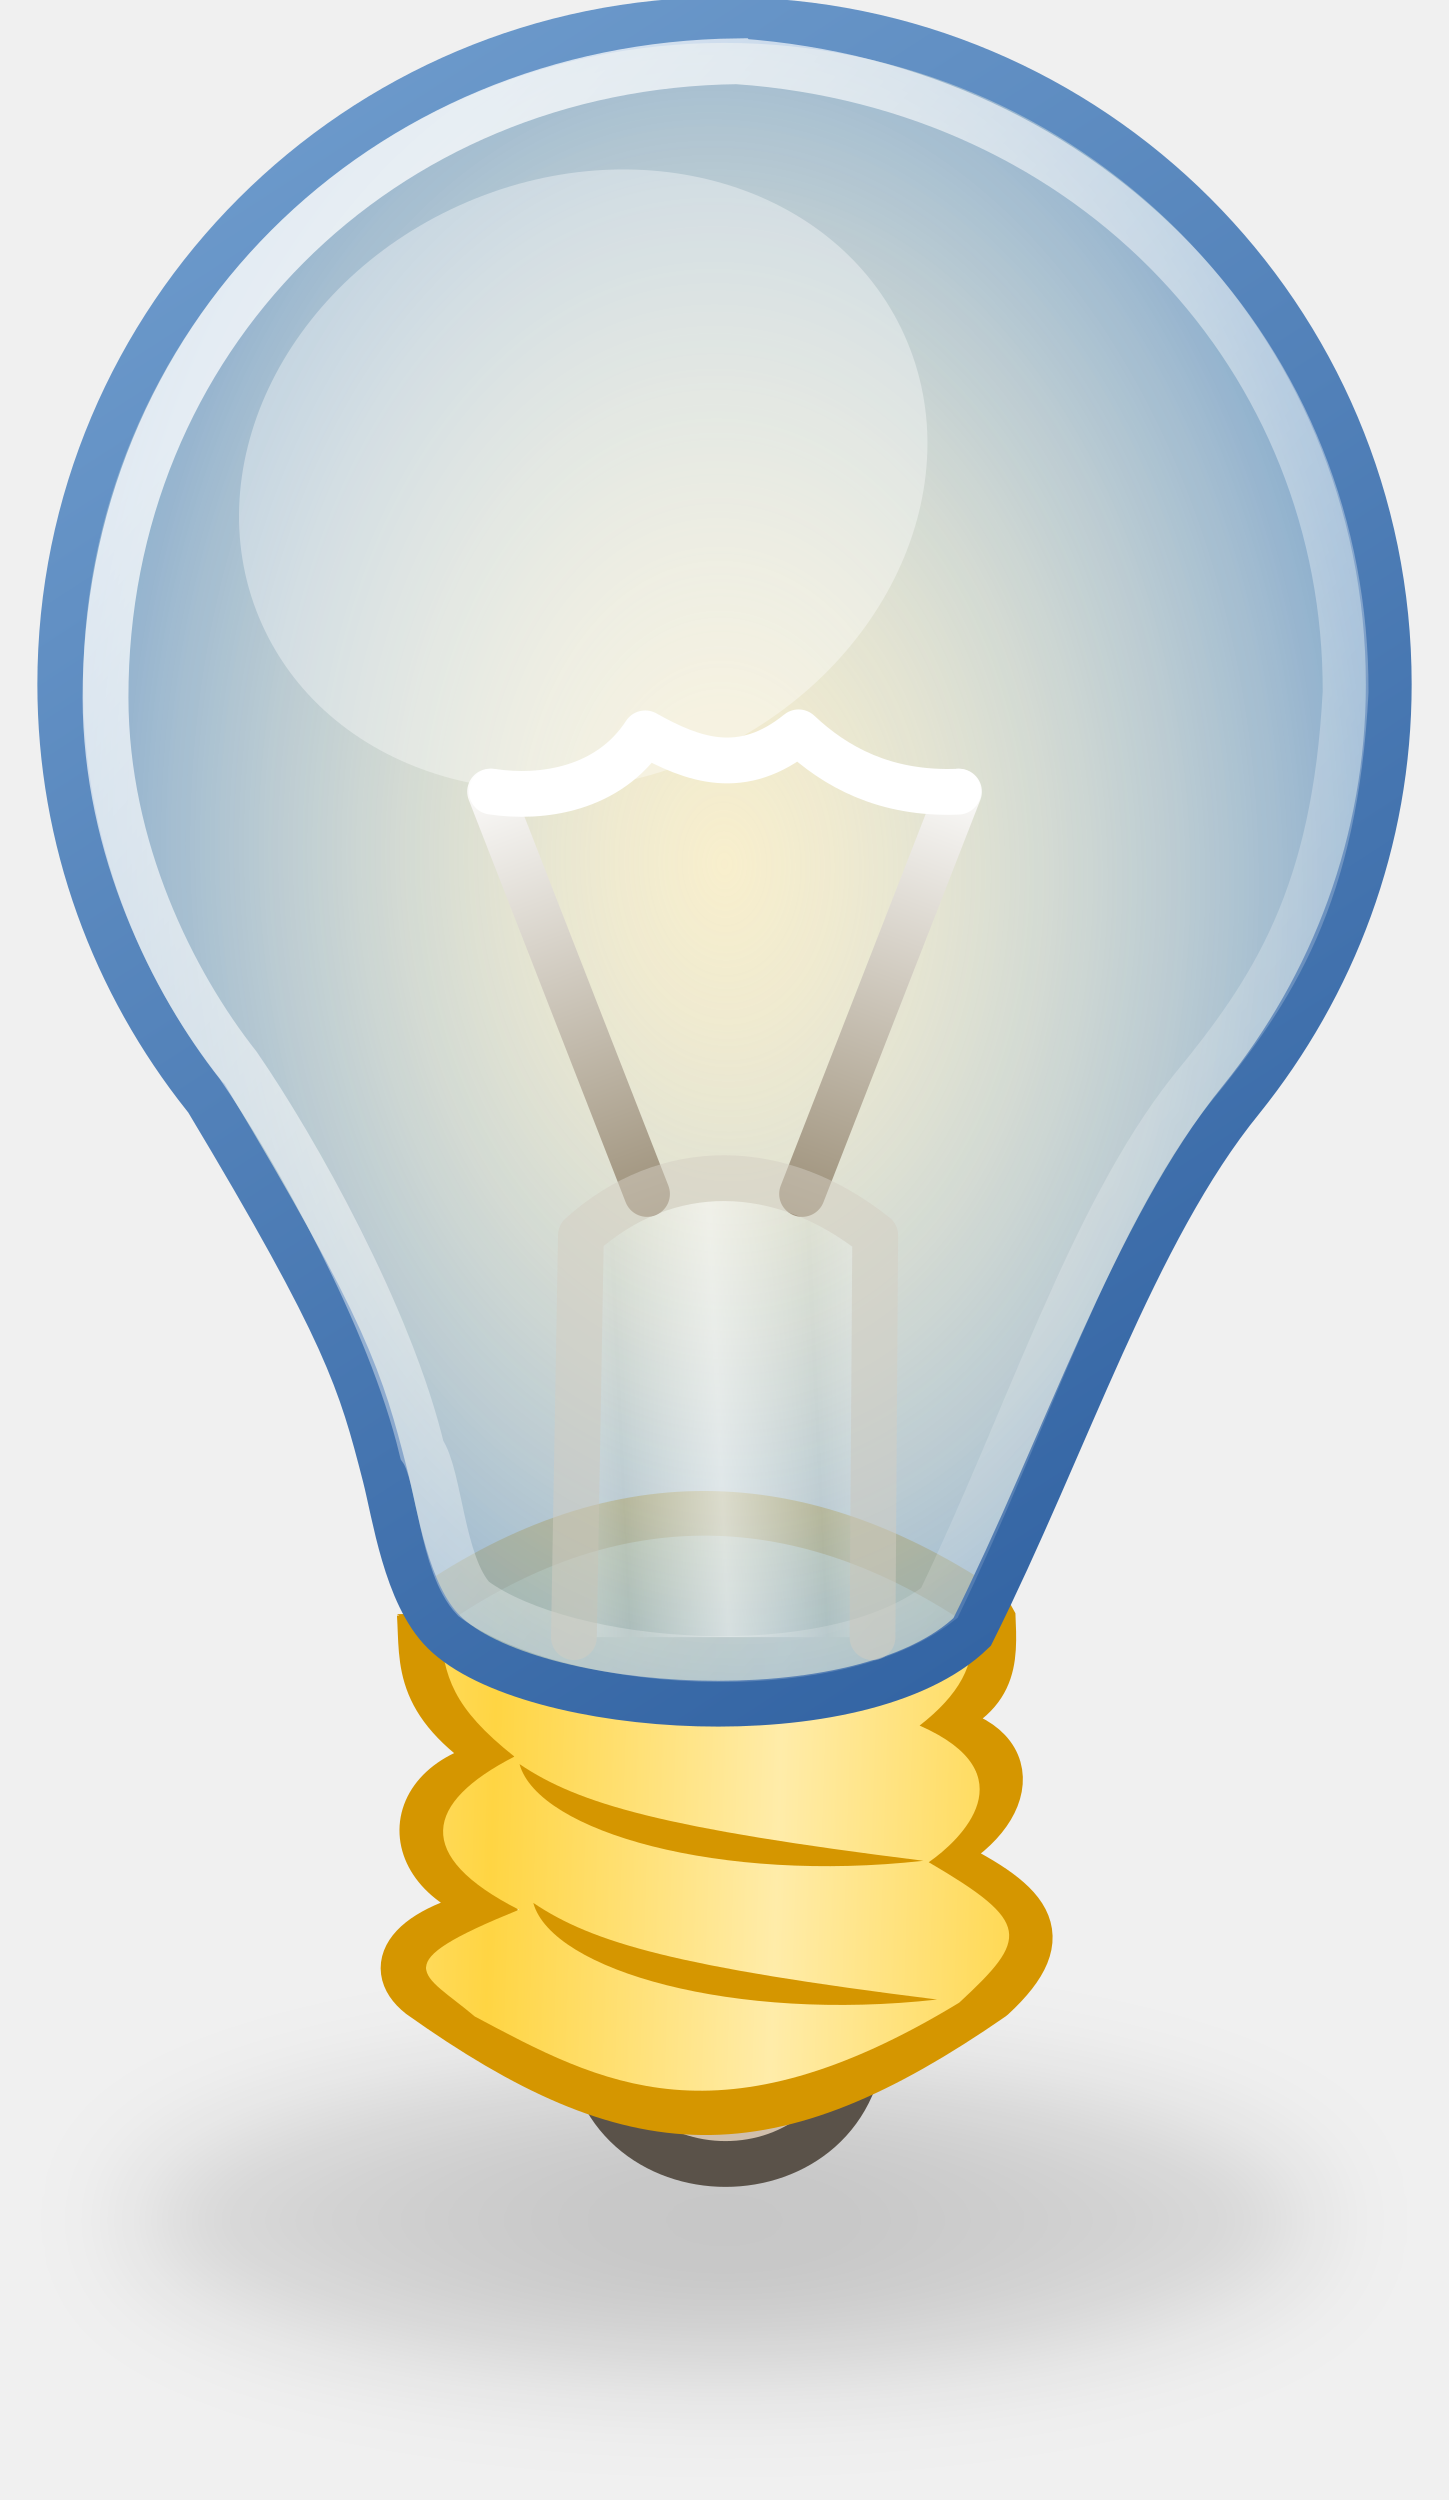
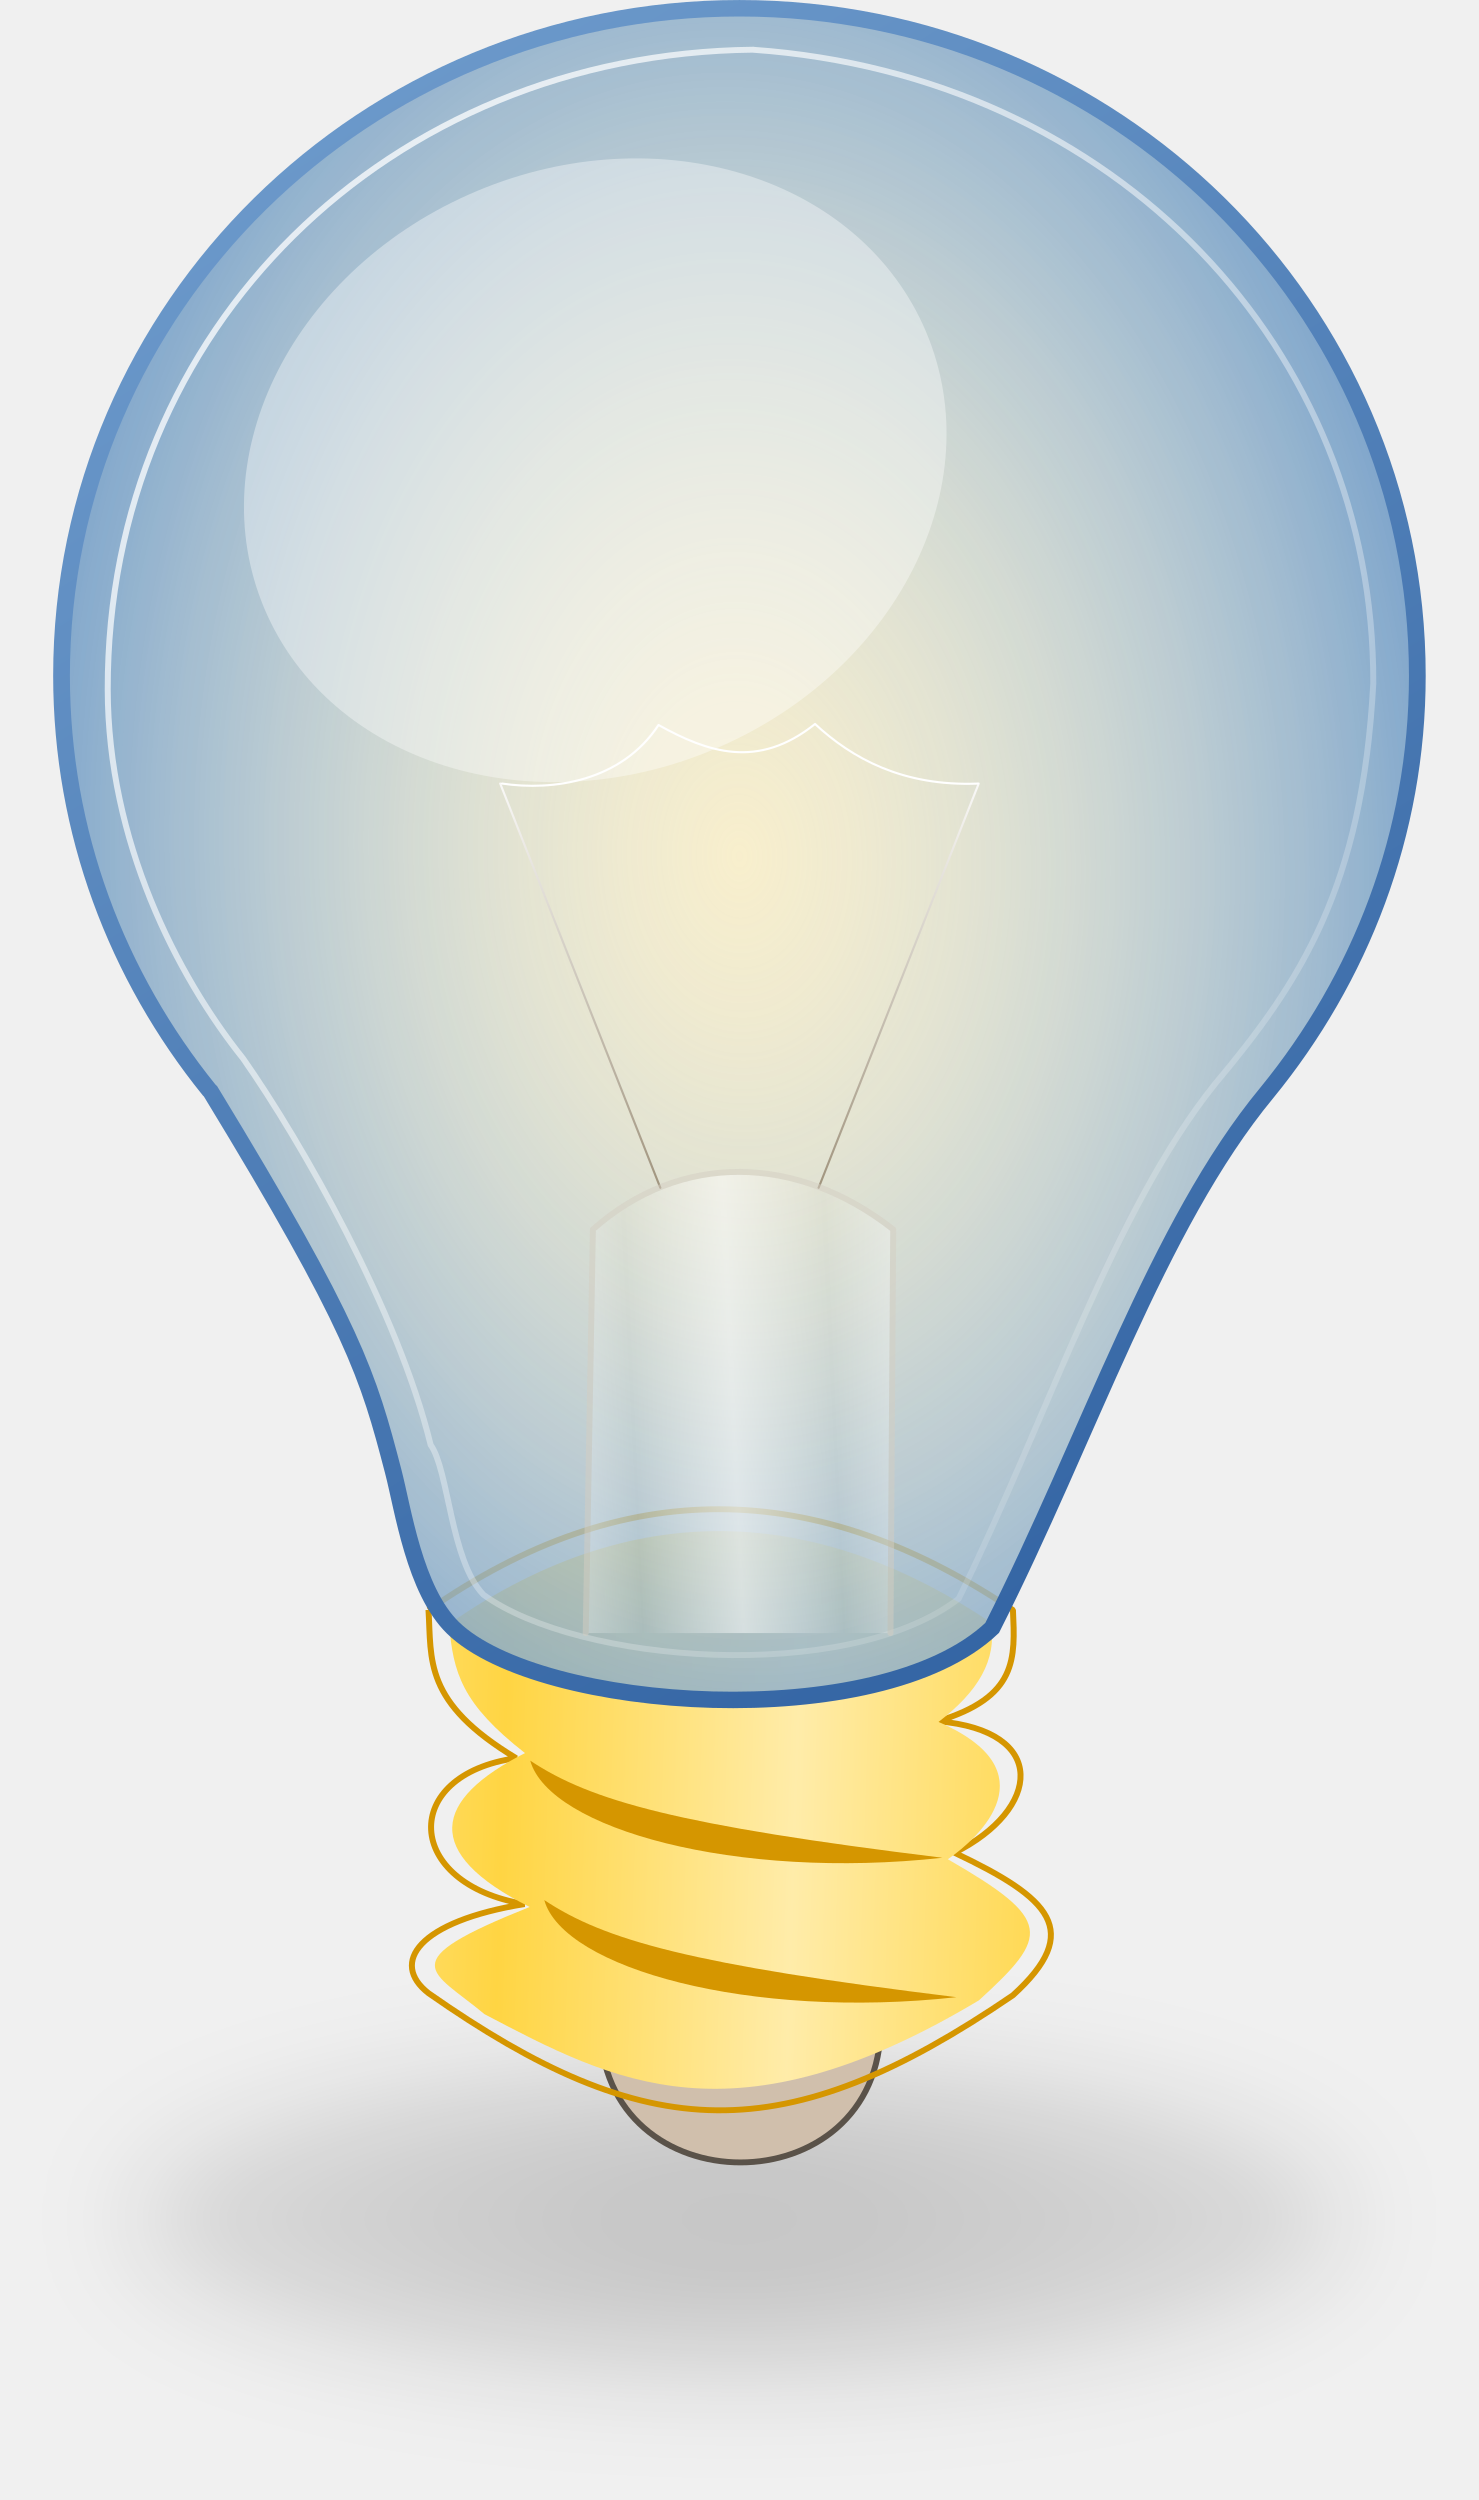
- <svg xmlns="http://www.w3.org/2000/svg" xmlns:xlink="http://www.w3.org/1999/xlink" viewBox="0 0 27.811 47.987">
-   <defs>
-     <filter id="k" x="-.106" y="-.415" width="1.212" height="1.831">
-       <feGaussianBlur stdDeviation="1.154" />
+ <svg xmlns="http://www.w3.org/2000/svg" xmlns:xlink="http://www.w3.org/1999/xlink" viewBox="0 0 78.269 132.333" version="1.1" id="svg73" width="78.269" height="132.333">
+   <defs id="defs39">
+     <filter id="k" x="-0.106" y="-0.415" width="1.212" height="1.831">
+       <feGaussianBlur stdDeviation="1.154" id="feGaussianBlur2" />
    </filter>
    <linearGradient id="j" x1="18.929" x2="25.179" y1="1045.3" y2="1045.5" gradientUnits="userSpaceOnUse" spreadMethod="reflect">
-       <stop stop-color="#ffd543" offset="0" />
-       <stop stop-color="#ffeca9" offset="1" />
+       <stop stop-color="#ffd543" offset="0" id="stop5" />
+       <stop stop-color="#ffeca9" offset="1" id="stop7" />
    </linearGradient>
    <linearGradient id="i" x1="9.076" x2="31.059" y1="1006.4" y2="1040.4" gradientUnits="userSpaceOnUse">
-       <stop stop-color="#729fcf" offset="0" />
-       <stop stop-color="#3465a4" offset="1" />
+       <stop stop-color="#729fcf" offset="0" id="stop10" />
+       <stop stop-color="#3465a4" offset="1" id="stop12" />
    </linearGradient>
    <linearGradient id="b">
-       <stop stop-color="#fff" offset="0" />
-       <stop stop-color="#fff" stop-opacity="0" offset="1" />
+       <stop stop-color="#fff" offset="0" id="stop15" />
+       <stop stop-color="#fff" stop-opacity="0" offset="1" id="stop17" />
    </linearGradient>
    <linearGradient id="a">
-       <stop stop-color="#fff" offset="0" />
-       <stop stop-color="#837356" offset="1" />
+       <stop stop-color="#fff" offset="0" id="stop20" />
+       <stop stop-color="#837356" offset="1" id="stop22" />
    </linearGradient>
    <linearGradient id="h" x1="15.536" x2="42.623" y1="1010.8" y2="1035" gradientUnits="userSpaceOnUse" xlink:href="#b" />
-     <linearGradient id="g" x1="21.732" x2="21.571" y1="21.438" y2="31.795" gradientTransform="matrix(.71907 -.28041 .46212 1.185 -6.21 1005.7)" gradientUnits="userSpaceOnUse" xlink:href="#a" />
-     <linearGradient id="f" x1="21.732" x2="21.571" y1="21.438" y2="31.795" gradientTransform="matrix(-.71907 -.28041 -.46212 1.185 53.825 1005.7)" gradientUnits="userSpaceOnUse" xlink:href="#a" />
+     <linearGradient id="g" x1="21.732" x2="21.571" y1="21.438" y2="31.795" gradientTransform="matrix(0.71907,-0.28041,0.46212,1.185,-6.21,1005.7)" gradientUnits="userSpaceOnUse" xlink:href="#a" />
+     <linearGradient id="f" x1="21.732" x2="21.571" y1="21.438" y2="31.795" gradientTransform="matrix(-0.71907,-0.28041,-0.46212,1.185,53.825,1005.7)" gradientUnits="userSpaceOnUse" xlink:href="#a" />
    <linearGradient id="e" x1="23.887" x2="26.034" y1="1036.2" y2="1036.1" gradientUnits="userSpaceOnUse" xlink:href="#b" spreadMethod="reflect" />
-     <radialGradient id="d" cx="-12.895" cy="47.333" r="15.813" gradientTransform="matrix(1 0 0 .38609 0 29.058)" gradientUnits="userSpaceOnUse">
-       <stop offset="0" />
-       <stop stop-opacity=".389" offset="1" />
+     <radialGradient id="d" cx="-12.895" cy="47.333" r="15.813" gradientTransform="matrix(1,0,0,0.38609,0,29.058)" gradientUnits="userSpaceOnUse">
+       <stop offset="0" id="stop29" />
+       <stop stop-opacity=".389" offset="1" id="stop31" />
    </radialGradient>
-     <radialGradient id="c" cx="23.656" cy="18.72" r="15" gradientTransform="matrix(.9994 -.034562 .050507 1.4605 -.57423 997.5)" gradientUnits="userSpaceOnUse">
-       <stop stop-color="#fff" stop-opacity=".337" offset="0" />
-       <stop stop-color="#729fcf" stop-opacity=".89" offset="1" />
+     <radialGradient id="c" cx="23.656" cy="18.72" r="15" gradientTransform="matrix(0.9994,-0.034562,0.050507,1.4605,-0.57423,997.5)" gradientUnits="userSpaceOnUse">
+       <stop stop-color="#fff" stop-opacity=".337" offset="0" id="stop34" />
+       <stop stop-color="#729fcf" stop-opacity=".89" offset="1" id="stop36" />
    </radialGradient>
  </defs>
-   <path transform="matrix(.87934 0 0 .87934 25.244 .99609)" d="m0.148 47.333c0 1.842-5.84 3.335-13.043 3.335s-13.043-1.493-13.043-3.335 5.84-3.335 13.043-3.335 13.043 1.493 13.043 3.335z" fill="url(#d)" filter="url(#k)" opacity=".193" />
-   <g transform="matrix(.87934 0 0 .87934 -7.2083 -883.88)">
-     <path d="m21.035 1049.4h6c0 4-6 4-6 0z" fill="#d0bfac" stroke="#5a5249" />
-     <path d="m17.362 1040.4c4.167-2.946 8.271-2.896 12.501 0 0.047 1.055 0.101 1.887-1.607 2.415 2.391 0.205 2.207 1.916 0.357 2.857 2.052 0.988 2.765 1.695 1.25 3.096-4.904 3.399-7.823 3.282-12.501-0.045-0.833-0.66-0.222-1.56 2.054-1.936-2.586-0.435-2.681-2.809-0.179-3.17-1.993-1.219-1.807-2.132-1.875-3.218z" fill="none" stroke="#d59600" stroke-linecap="square" stroke-linejoin="bevel" />
-     <path d="m17.804 1040.7c4.167-2.946 8.095-2.406 11.585-0.032 0.141 0.818-0.278 1.508-1.118 2.162 2.407 1.057 0.897 2.5 0.199 2.983 2.257 1.319 2.181 1.663 0.666 3.065-5.251 3.194-7.823 1.767-10.575 0.302-1.133-0.96-2.022-1.118 0.965-2.33-2.317-1.177-2.066-2.335-0.1-3.343-1.35-1.07-1.539-1.745-1.623-2.808z" fill="url(#j)" />
-     <path d="m24.013 1005.6c-8.008 0-14.5 6.492-14.5 14.5 0 3.408 1.188 6.525 3.156 9l0.031 0.031c3.085 5.146 3.372 6.173 3.906 8.25 0.214 0.831 0.457 2.591 1.281 3.406 1.846 1.824 9.116 2.335 11.531 0 2.069-4.148 3.529-8.744 5.875-11.625 2-2.486 3.219-5.623 3.219-9.062 0-8.008-6.492-14.5-14.5-14.5z" fill="#ffc803" opacity=".26" />
-     <path d="m24.013 1005.6c-8.008 0-14.5 6.492-14.5 14.5 0 3.408 1.188 6.525 3.156 9l0.031 0.031c3.085 5.146 3.372 6.173 3.906 8.25 0.214 0.831 0.457 2.591 1.281 3.406 1.846 1.824 9.116 2.335 11.531 0 2.069-4.148 3.529-8.744 5.875-11.625 2-2.486 3.219-5.623 3.219-9.062 0-8.008-6.492-14.5-14.5-14.5z" fill="url(#c)" stroke="url(#i)" stroke-width="1" />
-     <path d="m24.3 1006.5c-7.789 0.089-13.811 6.053-13.799 13.897 0.005 3.288 1.472 6.213 2.896 8.021 1.256 1.822 3.312 5.487 4.011 8.393 0.389 0.55 0.426 2.513 1.129 3.255 2.026 1.495 7.752 1.954 10.164 0.089 1.932-4.003 3.294-8.405 5.484-11.186 1.829-2.216 3.153-4.272 3.385-8.7 0.023-7.237-5.472-13.21-13.269-13.768z" fill="none" opacity=".75" stroke="url(#h)" />
-     <g transform="translate(.20586 -3.4566)" fill="none" stroke-linecap="round">
-       <path d="m18.69 1025.9 3.425 8.782" stroke="url(#g)" />
-       <path d="m28.925 1025.9-3.425 8.782" stroke="url(#f)" />
-       <path d="m18.728 1025.9c1.097 0.167 2.558-0.051 3.348-1.272 1.05 0.592 2.122 0.973 3.348-0.022 0.793 0.747 1.878 1.359 3.482 1.295" stroke="#fff" stroke-linejoin="round" />
+   <path transform="matrix(2.474789,0,0,2.436469,71.04718,2.132055)" d="m 0.148,47.333 c 0,1.842 -5.84,3.335 -13.043,3.335 -7.204,0 -13.043,-1.493 -13.043,-3.335 0,-1.842 5.84,-3.335 13.043,-3.335 7.204,0 13.043,1.493 13.043,3.335 z" fill="url(#d)" filter="url(#k)" opacity="0.193" id="path41" style="fill:url(#d);stroke-width:0.358" />
+   <g transform="matrix(2.474789,0,0,2.436469,-20.28562,-2449.676)" id="g71" style="stroke-width:0.358">
+     <path d="m 21.035,1049.4 h 6 c 0,4 -6,4 -6,0 z" fill="#d0bfac" stroke="#5a5249" id="path43" style="stroke-width:0.128" />
+     <path d="m 17.362,1040.4 c 4.167,-2.946 8.271,-2.896 12.501,0 0.047,1.055 0.101,1.887 -1.607,2.415 2.391,0.205 2.207,1.916 0.357,2.857 2.052,0.988 2.765,1.695 1.25,3.096 -4.904,3.399 -7.823,3.282 -12.501,-0.045 -0.833,-0.66 -0.222,-1.56 2.054,-1.936 -2.586,-0.435 -2.681,-2.809 -0.179,-3.17 -1.993,-1.219 -1.807,-2.132 -1.875,-3.218 z" fill="none" stroke="#d59600" stroke-linecap="square" stroke-linejoin="bevel" id="path45" style="stroke-width:0.128" />
+     <path d="m 17.804,1040.7 c 4.167,-2.946 8.095,-2.406 11.585,-0.032 0.141,0.818 -0.278,1.508 -1.118,2.162 2.407,1.057 0.897,2.5 0.199,2.983 2.257,1.319 2.181,1.663 0.666,3.065 -5.251,3.194 -7.823,1.767 -10.575,0.302 -1.133,-0.96 -2.022,-1.118 0.965,-2.33 -2.317,-1.177 -2.066,-2.335 -0.1,-3.343 -1.35,-1.07 -1.539,-1.745 -1.623,-2.808 z" fill="url(#j)" id="path47" style="fill:url(#j);stroke-width:0.128" />
+     <path d="m 24.013,1005.6 c -8.008,0 -14.5,6.492 -14.5,14.5 0,3.408 1.188,6.525 3.156,9 l 0.031,0.031 c 3.085,5.146 3.372,6.173 3.906,8.25 0.214,0.831 0.457,2.591 1.281,3.406 1.846,1.824 9.116,2.335 11.531,0 2.069,-4.148 3.529,-8.744 5.875,-11.625 2,-2.486 3.219,-5.623 3.219,-9.062 0,-8.008 -6.492,-14.5 -14.5,-14.5 z" fill="#ffc803" opacity="0.26" id="path49" style="stroke-width:0.128" />
+     <path d="m 24.013,1005.6 c -8.008,0 -14.5,6.492 -14.5,14.5 0,3.408 1.188,6.525 3.156,9 l 0.031,0.031 c 3.085,5.146 3.372,6.173 3.906,8.25 0.214,0.831 0.457,2.591 1.281,3.406 1.846,1.824 9.116,2.335 11.531,0 2.069,-4.148 3.529,-8.744 5.875,-11.625 2,-2.486 3.219,-5.623 3.219,-9.062 0,-8.008 -6.492,-14.5 -14.5,-14.5 z" fill="url(#c)" stroke="url(#i)" stroke-width="0.358" id="path51" style="fill:url(#c);stroke:url(#i)" />
+     <path d="m 24.3,1006.5 c -7.789,0.089 -13.811,6.053 -13.799,13.897 0.005,3.288 1.472,6.213 2.896,8.021 1.256,1.822 3.312,5.487 4.011,8.393 0.389,0.55 0.426,2.513 1.129,3.255 2.026,1.495 7.752,1.954 10.164,0.089 1.932,-4.003 3.294,-8.405 5.484,-11.186 1.829,-2.216 3.153,-4.272 3.385,-8.7 0.023,-7.237 -5.472,-13.21 -13.269,-13.768 z" fill="none" opacity="0.75" stroke="url(#h)" id="path53" style="stroke:url(#h);stroke-width:0.128" />
+     <g transform="translate(0.20586,-3.4566)" fill="none" stroke-linecap="round" id="g61" style="stroke-width:0.128">
+       <path d="m 18.69,1025.9 3.425,8.782" stroke="url(#g)" id="path55" style="stroke:url(#g);stroke-width:0.046" />
+       <path d="m 28.925,1025.9 -3.425,8.782" stroke="url(#f)" id="path57" style="stroke:url(#f);stroke-width:0.046" />
+       <path d="m 18.728,1025.9 c 1.097,0.167 2.558,-0.051 3.348,-1.272 1.05,0.592 2.122,0.973 3.348,-0.022 0.793,0.747 1.878,1.359 3.482,1.295" stroke="#ffffff" stroke-linejoin="round" id="path59" style="stroke-width:0.046" />
    </g>
-     <path d="m20.725 1040.9 0.153-8.77c1.875-1.686 4.355-1.646 6.424 0l-0.059 8.77" fill="url(#e)" opacity=".5" stroke="#d3cdc2" stroke-linecap="round" stroke-linejoin="round" />
-     <path transform="matrix(1.0883 -.49096 .51575 1.1433 -1.588 1004.4)" d="m19.761 15.549c0 2.894-2.883 5.24-6.44 5.24s-6.44-2.346-6.44-5.24 2.883-5.24 6.44-5.24 6.44 2.346 6.44 5.24z" fill="#fff" opacity=".37" />
-     <path transform="translate(0 1004.4)" d="m19.538 39.271c1.297 0.875 3.139 1.403 8.816 2.11-4.42 0.495-8.409-0.631-8.816-2.11z" fill="#d59600" />
-     <path d="m19.838 1046.7c1.297 0.875 3.139 1.403 8.816 2.11-4.42 0.495-8.409-0.631-8.816-2.11z" fill="#d59600" />
+     <path d="m 20.725,1040.9 0.153,-8.77 c 1.875,-1.686 4.355,-1.646 6.424,0 l -0.059,8.77" fill="url(#e)" opacity="0.5" stroke="#d3cdc2" stroke-linecap="round" stroke-linejoin="round" id="path63" style="fill:url(#e);stroke-width:0.128" />
+     <path transform="matrix(1.0883,-0.49096,0.51575,1.1433,-1.588,1004.4)" d="m 19.761,15.549 c 0,2.894 -2.883,5.24 -6.44,5.24 -3.557,0 -6.44,-2.346 -6.44,-5.24 0,-2.894 2.883,-5.24 6.44,-5.24 3.557,0 6.44,2.346 6.44,5.24 z" fill="#ffffff" opacity="0.37" id="path65" style="stroke-width:0.128" />
+     <path transform="translate(0,1004.4)" d="m 19.538,39.271 c 1.297,0.875 3.139,1.403 8.816,2.11 -4.42,0.495 -8.409,-0.631 -8.816,-2.11 z" fill="#d59600" id="path67" style="stroke-width:0.128" />
+     <path d="m 19.838,1046.7 c 1.297,0.875 3.139,1.403 8.816,2.11 -4.42,0.495 -8.409,-0.631 -8.816,-2.11 z" fill="#d59600" id="path69" style="stroke-width:0.128" />
  </g>
</svg>
